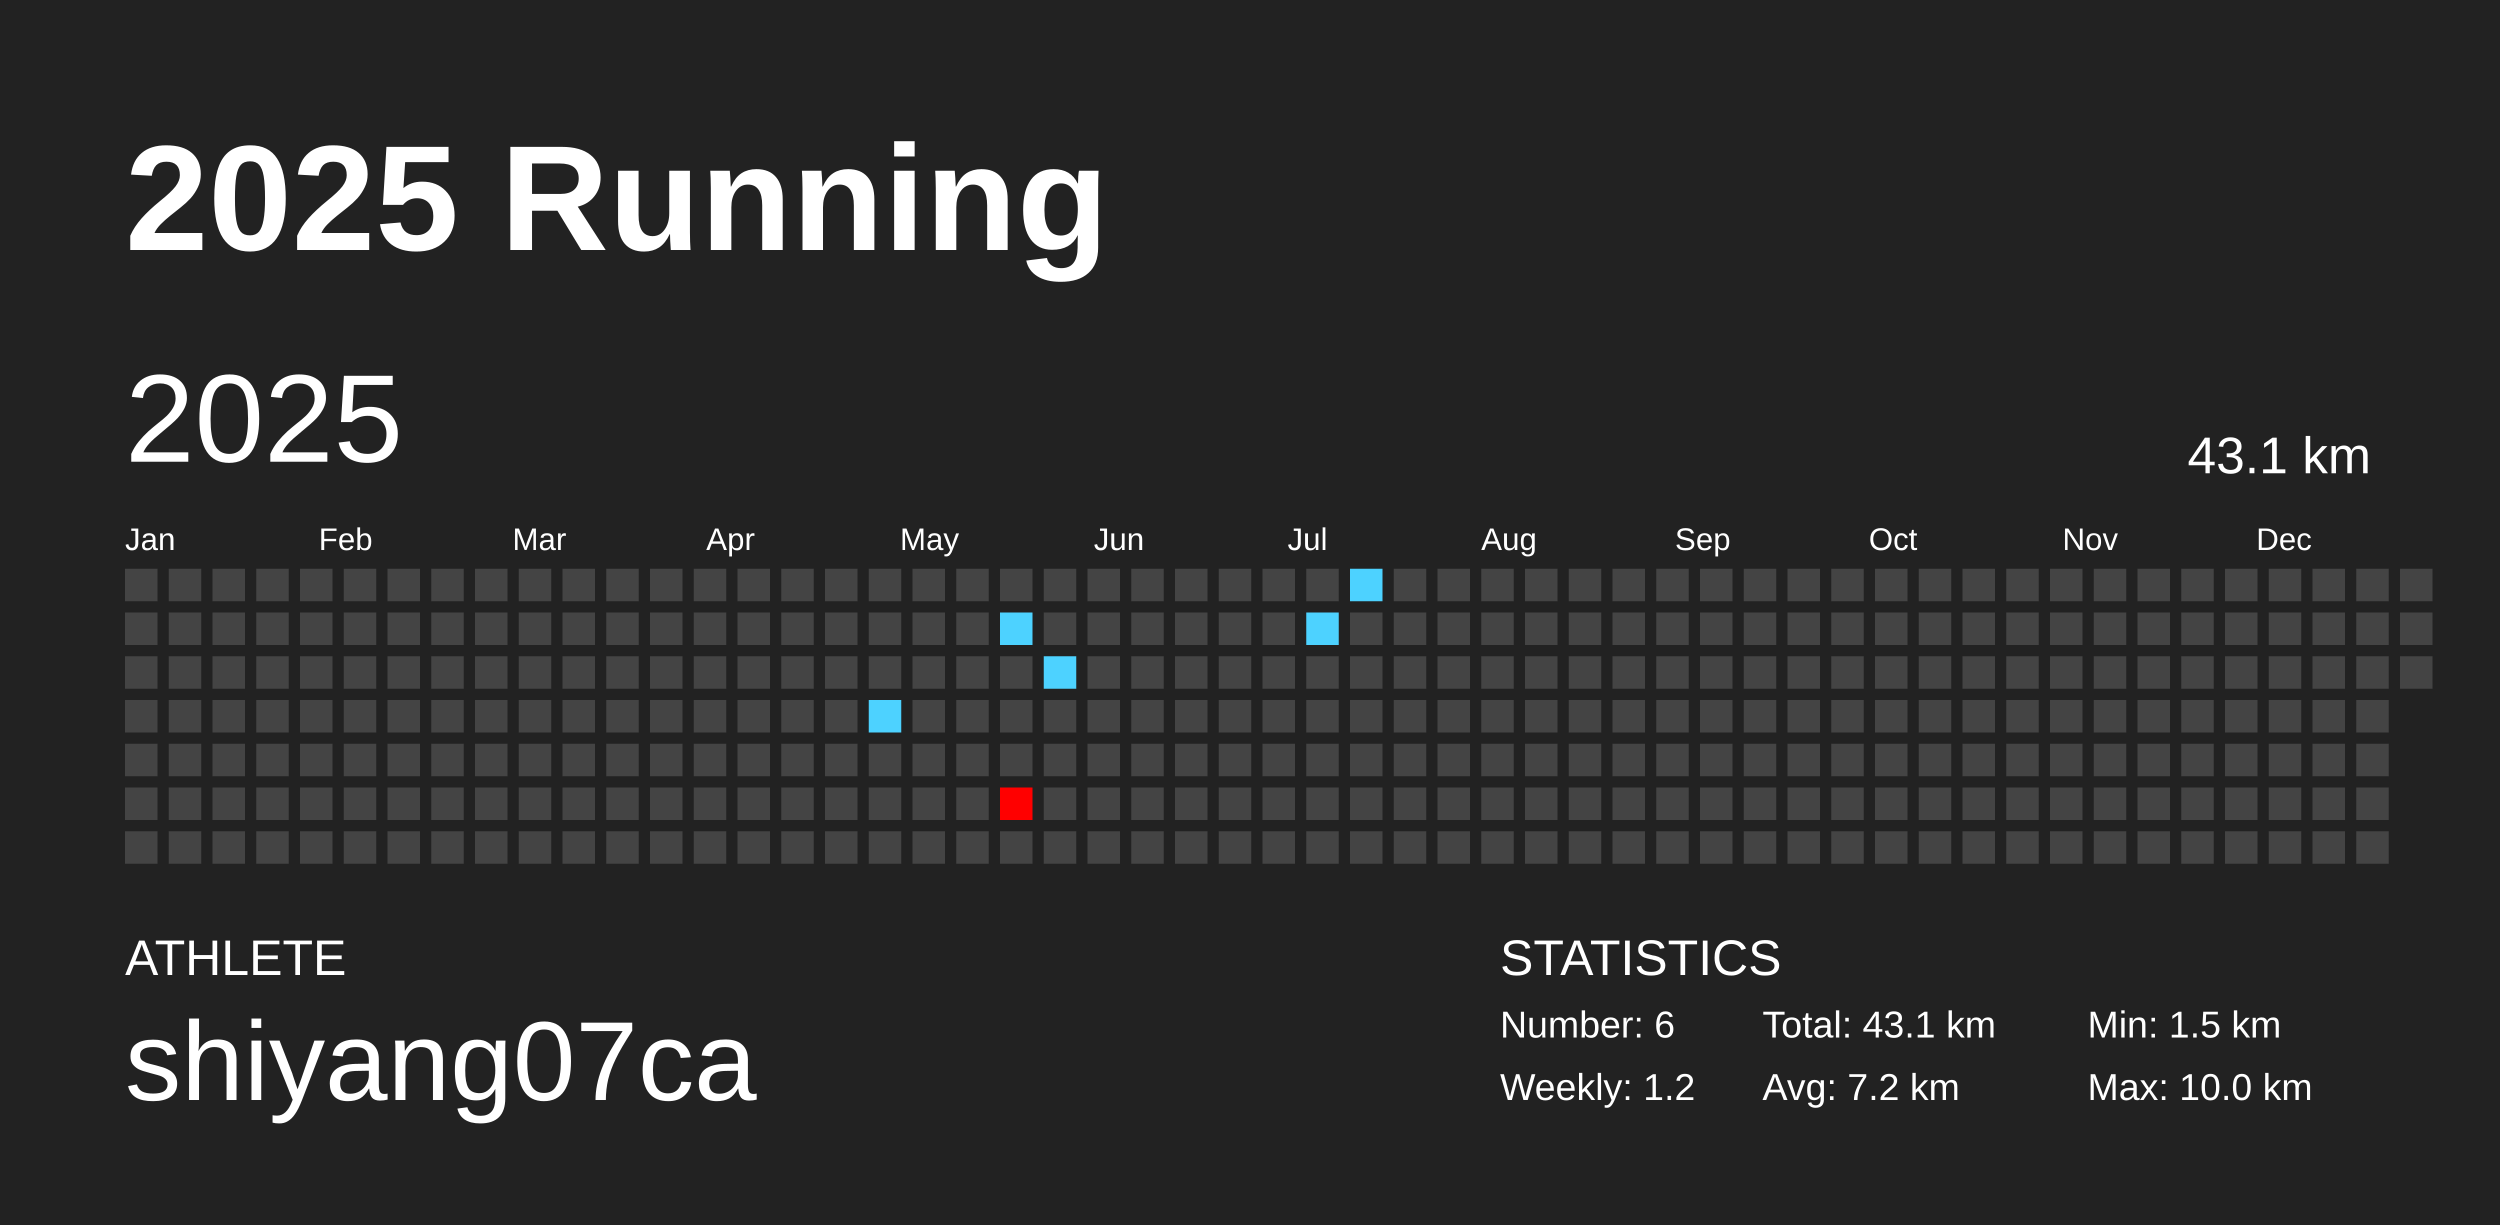
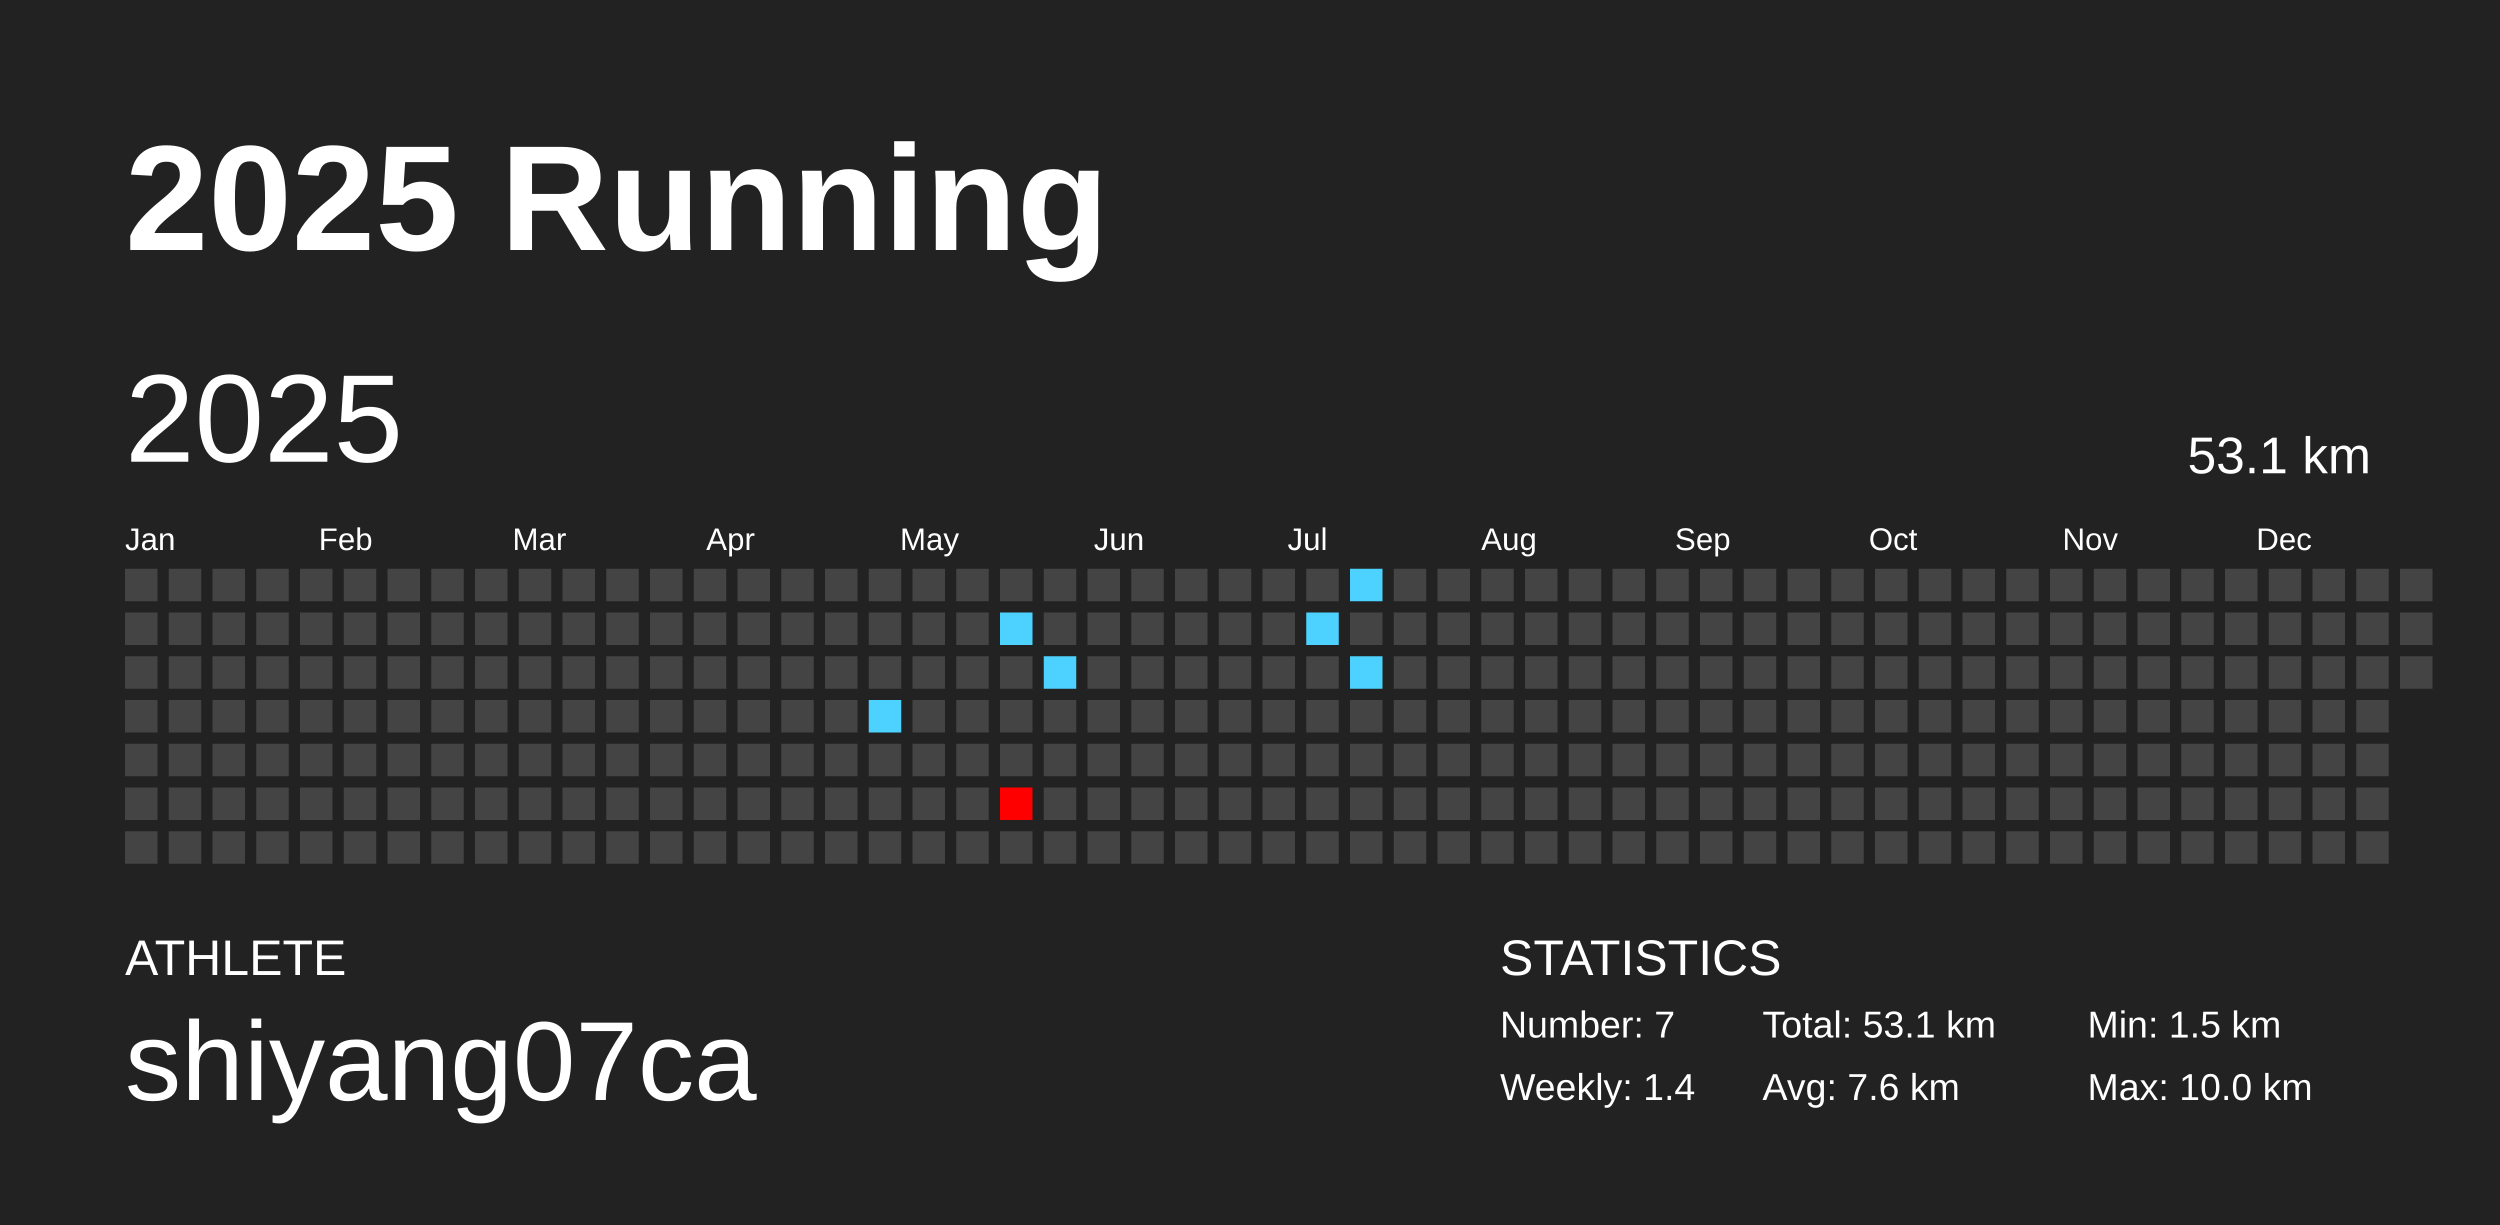
<svg xmlns="http://www.w3.org/2000/svg" baseProfile="full" height="98mm" version="1.1" viewBox="0,0,200,98" width="200mm">
  <defs />
  <rect fill="#222222" height="98" width="200" x="0" y="0" />
  <text fill="#FFFFFF" style="font-size:12px; font-family:Arial; font-weight:bold;" x="10" y="20">2025 Running</text>
  <text fill="#FFFFFF" style="font-size:4px; font-family:Arial" x="10" y="78">ATHLETE</text>
  <text fill="#FFFFFF" style="font-size:9px; font-family:Arial" x="10" y="88">shiyang07ca</text>
  <text fill="#FFFFFF" style="font-size:4px; font-family:Arial" x="120" y="78">STATISTICS</text>
-   <text fill="#FFFFFF" style="font-size:3px; font-family:Arial" x="120" y="83">Number: 6</text>
-   <text fill="#FFFFFF" style="font-size:3px; font-family:Arial" x="120" y="88">Weekly: 1.2</text>
-   <text fill="#FFFFFF" style="font-size:3px; font-family:Arial" x="141" y="83">Total: 43.1 km</text>
-   <text fill="#FFFFFF" style="font-size:3px; font-family:Arial" x="141" y="88">Avg: 7.2 km</text>
+   <text fill="#FFFFFF" style="font-size:3px; font-family:Arial" x="120" y="83">Number: 7</text>
+   <text fill="#FFFFFF" style="font-size:3px; font-family:Arial" x="120" y="88">Weekly: 1.4</text>
+   <text fill="#FFFFFF" style="font-size:3px; font-family:Arial" x="141" y="83">Total: 53.1 km</text>
+   <text fill="#FFFFFF" style="font-size:3px; font-family:Arial" x="141" y="88">Avg: 7.6 km</text>
  <text fill="#FFFFFF" style="font-size:3px; font-family:Arial" x="167" y="83">Min: 1.5 km</text>
  <text fill="#FFFFFF" style="font-size:3px; font-family:Arial" x="167" y="88">Max: 10.0 km</text>
  <text dominant-baseline="hanging" fill="#FFFFFF" style="font-size:10.0px; font-family:Arial;" x="10" y="30">2025</text>
-   <text dominant-baseline="hanging" fill="#FFFFFF" style="font-size:4.125px; font-family:Arial;" x="175" y="35">43.1 km</text>
+   <text dominant-baseline="hanging" fill="#FFFFFF" style="font-size:4.125px; font-family:Arial;" x="175" y="35">53.1 km</text>
  <text fill="#FFFFFF" style="font-size:2.5px; font-family:Arial" x="10.0" y="44">Jan</text>
  <text fill="#FFFFFF" style="font-size:2.5px; font-family:Arial" x="25.5" y="44">Feb</text>
  <text fill="#FFFFFF" style="font-size:2.5px; font-family:Arial" x="41.0" y="44">Mar</text>
  <text fill="#FFFFFF" style="font-size:2.5px; font-family:Arial" x="56.5" y="44">Apr</text>
  <text fill="#FFFFFF" style="font-size:2.5px; font-family:Arial" x="72.0" y="44">May</text>
  <text fill="#FFFFFF" style="font-size:2.5px; font-family:Arial" x="87.5" y="44">Jun</text>
  <text fill="#FFFFFF" style="font-size:2.5px; font-family:Arial" x="103.0" y="44">Jul</text>
  <text fill="#FFFFFF" style="font-size:2.5px; font-family:Arial" x="118.5" y="44">Aug</text>
  <text fill="#FFFFFF" style="font-size:2.5px; font-family:Arial" x="134.0" y="44">Sep</text>
  <text fill="#FFFFFF" style="font-size:2.5px; font-family:Arial" x="149.5" y="44">Oct</text>
  <text fill="#FFFFFF" style="font-size:2.5px; font-family:Arial" x="165.0" y="44">Nov</text>
  <text fill="#FFFFFF" style="font-size:2.5px; font-family:Arial" x="180.5" y="44">Dec</text>
  <rect fill="#444444" height="2.6" width="2.6" x="10.0" y="45.5" />
  <rect fill="#444444" height="2.6" width="2.6" x="10.0" y="49.0" />
  <rect fill="#444444" height="2.6" width="2.6" x="10.0" y="52.5" />
  <rect fill="#444444" height="2.6" width="2.6" x="10.0" y="56.0" />
  <rect fill="#444444" height="2.6" width="2.6" x="10.0" y="59.5" />
  <rect fill="#444444" height="2.6" width="2.6" x="10.0" y="63.0" />
  <rect fill="#444444" height="2.6" width="2.6" x="10.0" y="66.5" />
  <rect fill="#444444" height="2.6" width="2.6" x="13.5" y="45.5" />
  <rect fill="#444444" height="2.6" width="2.6" x="13.5" y="49.0" />
  <rect fill="#444444" height="2.6" width="2.6" x="13.5" y="52.5" />
  <rect fill="#444444" height="2.6" width="2.6" x="13.5" y="56.0" />
  <rect fill="#444444" height="2.6" width="2.6" x="13.5" y="59.5" />
  <rect fill="#444444" height="2.6" width="2.6" x="13.5" y="63.0" />
  <rect fill="#444444" height="2.6" width="2.6" x="13.5" y="66.5" />
  <rect fill="#444444" height="2.6" width="2.6" x="17.0" y="45.5" />
  <rect fill="#444444" height="2.6" width="2.6" x="17.0" y="49.0" />
  <rect fill="#444444" height="2.6" width="2.6" x="17.0" y="52.5" />
  <rect fill="#444444" height="2.6" width="2.6" x="17.0" y="56.0" />
  <rect fill="#444444" height="2.6" width="2.6" x="17.0" y="59.5" />
  <rect fill="#444444" height="2.6" width="2.6" x="17.0" y="63.0" />
  <rect fill="#444444" height="2.6" width="2.6" x="17.0" y="66.5" />
  <rect fill="#444444" height="2.6" width="2.6" x="20.5" y="45.5" />
  <rect fill="#444444" height="2.6" width="2.6" x="20.5" y="49.0" />
  <rect fill="#444444" height="2.6" width="2.6" x="20.5" y="52.5" />
  <rect fill="#444444" height="2.6" width="2.6" x="20.5" y="56.0" />
  <rect fill="#444444" height="2.6" width="2.6" x="20.5" y="59.5" />
  <rect fill="#444444" height="2.6" width="2.6" x="20.5" y="63.0" />
  <rect fill="#444444" height="2.6" width="2.6" x="20.5" y="66.5" />
  <rect fill="#444444" height="2.6" width="2.6" x="24.0" y="45.5" />
  <rect fill="#444444" height="2.6" width="2.6" x="24.0" y="49.0" />
  <rect fill="#444444" height="2.6" width="2.6" x="24.0" y="52.5" />
  <rect fill="#444444" height="2.6" width="2.6" x="24.0" y="56.0" />
  <rect fill="#444444" height="2.6" width="2.6" x="24.0" y="59.5" />
  <rect fill="#444444" height="2.6" width="2.6" x="24.0" y="63.0" />
  <rect fill="#444444" height="2.6" width="2.6" x="24.0" y="66.5" />
  <rect fill="#444444" height="2.6" width="2.6" x="27.5" y="45.5" />
  <rect fill="#444444" height="2.6" width="2.6" x="27.5" y="49.0" />
  <rect fill="#444444" height="2.6" width="2.6" x="27.5" y="52.5" />
  <rect fill="#444444" height="2.6" width="2.6" x="27.5" y="56.0" />
  <rect fill="#444444" height="2.6" width="2.6" x="27.5" y="59.5" />
  <rect fill="#444444" height="2.6" width="2.6" x="27.5" y="63.0" />
  <rect fill="#444444" height="2.6" width="2.6" x="27.5" y="66.5" />
  <rect fill="#444444" height="2.6" width="2.6" x="31.0" y="45.5" />
  <rect fill="#444444" height="2.6" width="2.6" x="31.0" y="49.0" />
  <rect fill="#444444" height="2.6" width="2.6" x="31.0" y="52.5" />
  <rect fill="#444444" height="2.6" width="2.6" x="31.0" y="56.0" />
  <rect fill="#444444" height="2.6" width="2.6" x="31.0" y="59.5" />
  <rect fill="#444444" height="2.6" width="2.6" x="31.0" y="63.0" />
  <rect fill="#444444" height="2.6" width="2.6" x="31.0" y="66.5" />
  <rect fill="#444444" height="2.6" width="2.6" x="34.5" y="45.5" />
  <rect fill="#444444" height="2.6" width="2.6" x="34.5" y="49.0" />
  <rect fill="#444444" height="2.6" width="2.6" x="34.5" y="52.5" />
  <rect fill="#444444" height="2.6" width="2.6" x="34.5" y="56.0" />
  <rect fill="#444444" height="2.6" width="2.6" x="34.5" y="59.5" />
  <rect fill="#444444" height="2.6" width="2.6" x="34.5" y="63.0" />
  <rect fill="#444444" height="2.6" width="2.6" x="34.5" y="66.5" />
  <rect fill="#444444" height="2.6" width="2.6" x="38.0" y="45.5" />
  <rect fill="#444444" height="2.6" width="2.6" x="38.0" y="49.0" />
  <rect fill="#444444" height="2.6" width="2.6" x="38.0" y="52.5" />
  <rect fill="#444444" height="2.6" width="2.6" x="38.0" y="56.0" />
  <rect fill="#444444" height="2.6" width="2.6" x="38.0" y="59.5" />
  <rect fill="#444444" height="2.6" width="2.6" x="38.0" y="63.0" />
  <rect fill="#444444" height="2.6" width="2.6" x="38.0" y="66.5" />
  <rect fill="#444444" height="2.6" width="2.6" x="41.5" y="45.5" />
  <rect fill="#444444" height="2.6" width="2.6" x="41.5" y="49.0" />
  <rect fill="#444444" height="2.6" width="2.6" x="41.5" y="52.5" />
  <rect fill="#444444" height="2.6" width="2.6" x="41.5" y="56.0" />
  <rect fill="#444444" height="2.6" width="2.6" x="41.5" y="59.5" />
  <rect fill="#444444" height="2.6" width="2.6" x="41.5" y="63.0" />
  <rect fill="#444444" height="2.6" width="2.6" x="41.5" y="66.5" />
  <rect fill="#444444" height="2.6" width="2.6" x="45.0" y="45.5" />
  <rect fill="#444444" height="2.6" width="2.6" x="45.0" y="49.0" />
  <rect fill="#444444" height="2.6" width="2.6" x="45.0" y="52.5" />
  <rect fill="#444444" height="2.6" width="2.6" x="45.0" y="56.0" />
  <rect fill="#444444" height="2.6" width="2.6" x="45.0" y="59.5" />
  <rect fill="#444444" height="2.6" width="2.6" x="45.0" y="63.0" />
  <rect fill="#444444" height="2.6" width="2.6" x="45.0" y="66.5" />
  <rect fill="#444444" height="2.6" width="2.6" x="48.5" y="45.5" />
  <rect fill="#444444" height="2.6" width="2.6" x="48.5" y="49.0" />
  <rect fill="#444444" height="2.6" width="2.6" x="48.5" y="52.5" />
  <rect fill="#444444" height="2.6" width="2.6" x="48.5" y="56.0" />
  <rect fill="#444444" height="2.6" width="2.6" x="48.5" y="59.5" />
  <rect fill="#444444" height="2.6" width="2.6" x="48.5" y="63.0" />
  <rect fill="#444444" height="2.6" width="2.6" x="48.5" y="66.5" />
  <rect fill="#444444" height="2.6" width="2.6" x="52.0" y="45.5" />
  <rect fill="#444444" height="2.6" width="2.6" x="52.0" y="49.0" />
  <rect fill="#444444" height="2.6" width="2.6" x="52.0" y="52.5" />
  <rect fill="#444444" height="2.6" width="2.6" x="52.0" y="56.0" />
  <rect fill="#444444" height="2.6" width="2.6" x="52.0" y="59.5" />
  <rect fill="#444444" height="2.6" width="2.6" x="52.0" y="63.0" />
  <rect fill="#444444" height="2.6" width="2.6" x="52.0" y="66.5" />
  <rect fill="#444444" height="2.6" width="2.6" x="55.5" y="45.5" />
  <rect fill="#444444" height="2.6" width="2.6" x="55.5" y="49.0" />
  <rect fill="#444444" height="2.6" width="2.6" x="55.5" y="52.5" />
  <rect fill="#444444" height="2.6" width="2.6" x="55.5" y="56.0" />
  <rect fill="#444444" height="2.6" width="2.6" x="55.5" y="59.5" />
  <rect fill="#444444" height="2.6" width="2.6" x="55.5" y="63.0" />
  <rect fill="#444444" height="2.6" width="2.6" x="55.5" y="66.5" />
  <rect fill="#444444" height="2.6" width="2.6" x="59.0" y="45.5" />
  <rect fill="#444444" height="2.6" width="2.6" x="59.0" y="49.0" />
  <rect fill="#444444" height="2.6" width="2.6" x="59.0" y="52.5" />
  <rect fill="#444444" height="2.6" width="2.6" x="59.0" y="56.0" />
  <rect fill="#444444" height="2.6" width="2.6" x="59.0" y="59.5" />
  <rect fill="#444444" height="2.6" width="2.6" x="59.0" y="63.0" />
  <rect fill="#444444" height="2.6" width="2.6" x="59.0" y="66.5" />
  <rect fill="#444444" height="2.6" width="2.6" x="62.5" y="45.5" />
  <rect fill="#444444" height="2.6" width="2.6" x="62.5" y="49.0" />
  <rect fill="#444444" height="2.6" width="2.6" x="62.5" y="52.5" />
  <rect fill="#444444" height="2.6" width="2.6" x="62.5" y="56.0" />
  <rect fill="#444444" height="2.6" width="2.6" x="62.5" y="59.5" />
  <rect fill="#444444" height="2.6" width="2.6" x="62.5" y="63.0" />
  <rect fill="#444444" height="2.6" width="2.6" x="62.5" y="66.5" />
  <rect fill="#444444" height="2.6" width="2.6" x="66.0" y="45.5" />
  <rect fill="#444444" height="2.6" width="2.6" x="66.0" y="49.0" />
  <rect fill="#444444" height="2.6" width="2.6" x="66.0" y="52.5" />
  <rect fill="#444444" height="2.6" width="2.6" x="66.0" y="56.0" />
  <rect fill="#444444" height="2.6" width="2.6" x="66.0" y="59.5" />
  <rect fill="#444444" height="2.6" width="2.6" x="66.0" y="63.0" />
  <rect fill="#444444" height="2.6" width="2.6" x="66.0" y="66.5" />
  <rect fill="#444444" height="2.6" width="2.6" x="69.5" y="45.5" />
  <rect fill="#444444" height="2.6" width="2.6" x="69.5" y="49.0" />
  <rect fill="#444444" height="2.6" width="2.6" x="69.5" y="52.5" />
  <rect fill="#4dd2ff" height="2.6" width="2.6" x="69.5" y="56.0" />
  <rect fill="#444444" height="2.6" width="2.6" x="69.5" y="59.5" />
  <rect fill="#444444" height="2.6" width="2.6" x="69.5" y="63.0" />
  <rect fill="#444444" height="2.6" width="2.6" x="69.5" y="66.5" />
  <rect fill="#444444" height="2.6" width="2.6" x="73.0" y="45.5" />
  <rect fill="#444444" height="2.6" width="2.6" x="73.0" y="49.0" />
  <rect fill="#444444" height="2.6" width="2.6" x="73.0" y="52.5" />
  <rect fill="#444444" height="2.6" width="2.6" x="73.0" y="56.0" />
  <rect fill="#444444" height="2.6" width="2.6" x="73.0" y="59.5" />
  <rect fill="#444444" height="2.6" width="2.6" x="73.0" y="63.0" />
  <rect fill="#444444" height="2.6" width="2.6" x="73.0" y="66.5" />
  <rect fill="#444444" height="2.6" width="2.6" x="76.5" y="45.5" />
  <rect fill="#444444" height="2.6" width="2.6" x="76.5" y="49.0" />
  <rect fill="#444444" height="2.6" width="2.6" x="76.5" y="52.5" />
  <rect fill="#444444" height="2.6" width="2.6" x="76.5" y="56.0" />
  <rect fill="#444444" height="2.6" width="2.6" x="76.5" y="59.5" />
  <rect fill="#444444" height="2.6" width="2.6" x="76.5" y="63.0" />
  <rect fill="#444444" height="2.6" width="2.6" x="76.5" y="66.5" />
  <rect fill="#444444" height="2.6" width="2.6" x="80.0" y="45.5" />
  <rect fill="#4dd2ff" height="2.6" width="2.6" x="80.0" y="49.0" />
  <rect fill="#444444" height="2.6" width="2.6" x="80.0" y="52.5" />
  <rect fill="#444444" height="2.6" width="2.6" x="80.0" y="56.0" />
  <rect fill="#444444" height="2.6" width="2.6" x="80.0" y="59.5" />
  <rect fill="#ff0000" height="2.6" width="2.6" x="80.0" y="63.0" />
  <rect fill="#444444" height="2.6" width="2.6" x="80.0" y="66.5" />
  <rect fill="#444444" height="2.6" width="2.6" x="83.5" y="45.5" />
  <rect fill="#444444" height="2.6" width="2.6" x="83.5" y="49.0" />
  <rect fill="#4dd2ff" height="2.6" width="2.6" x="83.5" y="52.5" />
  <rect fill="#444444" height="2.6" width="2.6" x="83.5" y="56.0" />
  <rect fill="#444444" height="2.6" width="2.6" x="83.5" y="59.5" />
  <rect fill="#444444" height="2.6" width="2.6" x="83.5" y="63.0" />
  <rect fill="#444444" height="2.6" width="2.6" x="83.5" y="66.5" />
  <rect fill="#444444" height="2.6" width="2.6" x="87.0" y="45.5" />
  <rect fill="#444444" height="2.6" width="2.6" x="87.0" y="49.0" />
  <rect fill="#444444" height="2.6" width="2.6" x="87.0" y="52.5" />
  <rect fill="#444444" height="2.6" width="2.6" x="87.0" y="56.0" />
  <rect fill="#444444" height="2.6" width="2.6" x="87.0" y="59.5" />
  <rect fill="#444444" height="2.6" width="2.6" x="87.0" y="63.0" />
  <rect fill="#444444" height="2.6" width="2.6" x="87.0" y="66.5" />
  <rect fill="#444444" height="2.6" width="2.6" x="90.5" y="45.5" />
  <rect fill="#444444" height="2.6" width="2.6" x="90.5" y="49.0" />
  <rect fill="#444444" height="2.6" width="2.6" x="90.5" y="52.5" />
  <rect fill="#444444" height="2.6" width="2.6" x="90.5" y="56.0" />
  <rect fill="#444444" height="2.6" width="2.6" x="90.5" y="59.5" />
  <rect fill="#444444" height="2.6" width="2.6" x="90.5" y="63.0" />
  <rect fill="#444444" height="2.6" width="2.6" x="90.5" y="66.5" />
  <rect fill="#444444" height="2.6" width="2.6" x="94.0" y="45.5" />
  <rect fill="#444444" height="2.6" width="2.6" x="94.0" y="49.0" />
  <rect fill="#444444" height="2.6" width="2.6" x="94.0" y="52.5" />
  <rect fill="#444444" height="2.6" width="2.6" x="94.0" y="56.0" />
  <rect fill="#444444" height="2.6" width="2.6" x="94.0" y="59.5" />
  <rect fill="#444444" height="2.6" width="2.6" x="94.0" y="63.0" />
  <rect fill="#444444" height="2.6" width="2.6" x="94.0" y="66.5" />
  <rect fill="#444444" height="2.6" width="2.6" x="97.5" y="45.5" />
  <rect fill="#444444" height="2.6" width="2.6" x="97.5" y="49.0" />
  <rect fill="#444444" height="2.6" width="2.6" x="97.5" y="52.5" />
  <rect fill="#444444" height="2.6" width="2.6" x="97.5" y="56.0" />
  <rect fill="#444444" height="2.6" width="2.6" x="97.5" y="59.5" />
  <rect fill="#444444" height="2.6" width="2.6" x="97.5" y="63.0" />
  <rect fill="#444444" height="2.6" width="2.6" x="97.5" y="66.5" />
  <rect fill="#444444" height="2.6" width="2.6" x="101.0" y="45.5" />
  <rect fill="#444444" height="2.6" width="2.6" x="101.0" y="49.0" />
  <rect fill="#444444" height="2.6" width="2.6" x="101.0" y="52.5" />
  <rect fill="#444444" height="2.6" width="2.6" x="101.0" y="56.0" />
  <rect fill="#444444" height="2.6" width="2.6" x="101.0" y="59.5" />
  <rect fill="#444444" height="2.6" width="2.6" x="101.0" y="63.0" />
  <rect fill="#444444" height="2.6" width="2.6" x="101.0" y="66.5" />
  <rect fill="#444444" height="2.6" width="2.6" x="104.5" y="45.5" />
  <rect fill="#4dd2ff" height="2.6" width="2.6" x="104.5" y="49.0" />
  <rect fill="#444444" height="2.6" width="2.6" x="104.5" y="52.5" />
  <rect fill="#444444" height="2.6" width="2.6" x="104.5" y="56.0" />
  <rect fill="#444444" height="2.6" width="2.6" x="104.5" y="59.5" />
  <rect fill="#444444" height="2.6" width="2.6" x="104.5" y="63.0" />
  <rect fill="#444444" height="2.6" width="2.6" x="104.5" y="66.5" />
  <rect fill="#4dd2ff" height="2.6" width="2.6" x="108.0" y="45.5" />
  <rect fill="#444444" height="2.6" width="2.6" x="108.0" y="49.0" />
-   <rect fill="#444444" height="2.6" width="2.6" x="108.0" y="52.5" />
+   <rect fill="#4dd2ff" height="2.6" width="2.6" x="108.0" y="52.5" />
  <rect fill="#444444" height="2.6" width="2.6" x="108.0" y="56.0" />
  <rect fill="#444444" height="2.6" width="2.6" x="108.0" y="59.5" />
  <rect fill="#444444" height="2.6" width="2.6" x="108.0" y="63.0" />
  <rect fill="#444444" height="2.6" width="2.6" x="108.0" y="66.5" />
  <rect fill="#444444" height="2.6" width="2.6" x="111.5" y="45.5" />
  <rect fill="#444444" height="2.6" width="2.6" x="111.5" y="49.0" />
  <rect fill="#444444" height="2.6" width="2.6" x="111.5" y="52.5" />
  <rect fill="#444444" height="2.6" width="2.6" x="111.5" y="56.0" />
  <rect fill="#444444" height="2.6" width="2.6" x="111.5" y="59.5" />
  <rect fill="#444444" height="2.6" width="2.6" x="111.5" y="63.0" />
  <rect fill="#444444" height="2.6" width="2.6" x="111.5" y="66.5" />
  <rect fill="#444444" height="2.6" width="2.6" x="115.0" y="45.5" />
  <rect fill="#444444" height="2.6" width="2.6" x="115.0" y="49.0" />
  <rect fill="#444444" height="2.6" width="2.6" x="115.0" y="52.5" />
  <rect fill="#444444" height="2.6" width="2.6" x="115.0" y="56.0" />
  <rect fill="#444444" height="2.6" width="2.6" x="115.0" y="59.5" />
  <rect fill="#444444" height="2.6" width="2.6" x="115.0" y="63.0" />
  <rect fill="#444444" height="2.6" width="2.6" x="115.0" y="66.5" />
  <rect fill="#444444" height="2.6" width="2.6" x="118.5" y="45.5" />
  <rect fill="#444444" height="2.6" width="2.6" x="118.5" y="49.0" />
  <rect fill="#444444" height="2.6" width="2.6" x="118.5" y="52.5" />
  <rect fill="#444444" height="2.6" width="2.6" x="118.5" y="56.0" />
  <rect fill="#444444" height="2.6" width="2.6" x="118.5" y="59.5" />
  <rect fill="#444444" height="2.6" width="2.6" x="118.5" y="63.0" />
  <rect fill="#444444" height="2.6" width="2.6" x="118.5" y="66.5" />
  <rect fill="#444444" height="2.6" width="2.6" x="122.0" y="45.5" />
  <rect fill="#444444" height="2.6" width="2.6" x="122.0" y="49.0" />
  <rect fill="#444444" height="2.6" width="2.6" x="122.0" y="52.5" />
  <rect fill="#444444" height="2.6" width="2.6" x="122.0" y="56.0" />
  <rect fill="#444444" height="2.6" width="2.6" x="122.0" y="59.5" />
  <rect fill="#444444" height="2.6" width="2.6" x="122.0" y="63.0" />
  <rect fill="#444444" height="2.6" width="2.6" x="122.0" y="66.5" />
  <rect fill="#444444" height="2.6" width="2.6" x="125.5" y="45.5" />
  <rect fill="#444444" height="2.6" width="2.6" x="125.5" y="49.0" />
  <rect fill="#444444" height="2.6" width="2.6" x="125.5" y="52.5" />
  <rect fill="#444444" height="2.6" width="2.6" x="125.5" y="56.0" />
  <rect fill="#444444" height="2.6" width="2.6" x="125.5" y="59.5" />
  <rect fill="#444444" height="2.6" width="2.6" x="125.5" y="63.0" />
  <rect fill="#444444" height="2.6" width="2.6" x="125.5" y="66.5" />
  <rect fill="#444444" height="2.6" width="2.6" x="129.0" y="45.5" />
  <rect fill="#444444" height="2.6" width="2.6" x="129.0" y="49.0" />
  <rect fill="#444444" height="2.6" width="2.6" x="129.0" y="52.5" />
  <rect fill="#444444" height="2.6" width="2.6" x="129.0" y="56.0" />
  <rect fill="#444444" height="2.6" width="2.6" x="129.0" y="59.5" />
  <rect fill="#444444" height="2.6" width="2.6" x="129.0" y="63.0" />
  <rect fill="#444444" height="2.6" width="2.6" x="129.0" y="66.5" />
  <rect fill="#444444" height="2.6" width="2.6" x="132.5" y="45.5" />
  <rect fill="#444444" height="2.6" width="2.6" x="132.5" y="49.0" />
  <rect fill="#444444" height="2.6" width="2.6" x="132.5" y="52.5" />
  <rect fill="#444444" height="2.6" width="2.6" x="132.5" y="56.0" />
  <rect fill="#444444" height="2.6" width="2.6" x="132.5" y="59.5" />
  <rect fill="#444444" height="2.6" width="2.6" x="132.5" y="63.0" />
  <rect fill="#444444" height="2.6" width="2.6" x="132.5" y="66.5" />
  <rect fill="#444444" height="2.6" width="2.6" x="136.0" y="45.5" />
  <rect fill="#444444" height="2.6" width="2.6" x="136.0" y="49.0" />
  <rect fill="#444444" height="2.6" width="2.6" x="136.0" y="52.5" />
  <rect fill="#444444" height="2.6" width="2.6" x="136.0" y="56.0" />
  <rect fill="#444444" height="2.6" width="2.6" x="136.0" y="59.5" />
  <rect fill="#444444" height="2.6" width="2.6" x="136.0" y="63.0" />
  <rect fill="#444444" height="2.6" width="2.6" x="136.0" y="66.5" />
  <rect fill="#444444" height="2.6" width="2.6" x="139.5" y="45.5" />
  <rect fill="#444444" height="2.6" width="2.6" x="139.5" y="49.0" />
  <rect fill="#444444" height="2.6" width="2.6" x="139.5" y="52.5" />
  <rect fill="#444444" height="2.6" width="2.6" x="139.5" y="56.0" />
  <rect fill="#444444" height="2.6" width="2.6" x="139.5" y="59.5" />
  <rect fill="#444444" height="2.6" width="2.6" x="139.5" y="63.0" />
  <rect fill="#444444" height="2.6" width="2.6" x="139.5" y="66.5" />
  <rect fill="#444444" height="2.6" width="2.6" x="143.0" y="45.5" />
  <rect fill="#444444" height="2.6" width="2.6" x="143.0" y="49.0" />
  <rect fill="#444444" height="2.6" width="2.6" x="143.0" y="52.5" />
  <rect fill="#444444" height="2.6" width="2.6" x="143.0" y="56.0" />
  <rect fill="#444444" height="2.6" width="2.6" x="143.0" y="59.5" />
  <rect fill="#444444" height="2.6" width="2.6" x="143.0" y="63.0" />
  <rect fill="#444444" height="2.6" width="2.6" x="143.0" y="66.5" />
  <rect fill="#444444" height="2.6" width="2.6" x="146.5" y="45.5" />
  <rect fill="#444444" height="2.6" width="2.6" x="146.5" y="49.0" />
  <rect fill="#444444" height="2.6" width="2.6" x="146.5" y="52.5" />
  <rect fill="#444444" height="2.6" width="2.6" x="146.5" y="56.0" />
  <rect fill="#444444" height="2.6" width="2.6" x="146.5" y="59.5" />
  <rect fill="#444444" height="2.6" width="2.6" x="146.5" y="63.0" />
  <rect fill="#444444" height="2.6" width="2.6" x="146.5" y="66.5" />
  <rect fill="#444444" height="2.6" width="2.6" x="150.0" y="45.5" />
  <rect fill="#444444" height="2.6" width="2.6" x="150.0" y="49.0" />
  <rect fill="#444444" height="2.6" width="2.6" x="150.0" y="52.5" />
  <rect fill="#444444" height="2.6" width="2.6" x="150.0" y="56.0" />
  <rect fill="#444444" height="2.6" width="2.6" x="150.0" y="59.5" />
  <rect fill="#444444" height="2.6" width="2.6" x="150.0" y="63.0" />
  <rect fill="#444444" height="2.6" width="2.6" x="150.0" y="66.5" />
  <rect fill="#444444" height="2.6" width="2.6" x="153.5" y="45.5" />
  <rect fill="#444444" height="2.6" width="2.6" x="153.5" y="49.0" />
  <rect fill="#444444" height="2.6" width="2.6" x="153.5" y="52.5" />
  <rect fill="#444444" height="2.6" width="2.6" x="153.5" y="56.0" />
  <rect fill="#444444" height="2.6" width="2.6" x="153.5" y="59.5" />
  <rect fill="#444444" height="2.6" width="2.6" x="153.5" y="63.0" />
  <rect fill="#444444" height="2.6" width="2.6" x="153.5" y="66.5" />
  <rect fill="#444444" height="2.6" width="2.6" x="157.0" y="45.5" />
  <rect fill="#444444" height="2.6" width="2.6" x="157.0" y="49.0" />
  <rect fill="#444444" height="2.6" width="2.6" x="157.0" y="52.5" />
  <rect fill="#444444" height="2.6" width="2.6" x="157.0" y="56.0" />
  <rect fill="#444444" height="2.6" width="2.6" x="157.0" y="59.5" />
  <rect fill="#444444" height="2.6" width="2.6" x="157.0" y="63.0" />
  <rect fill="#444444" height="2.6" width="2.6" x="157.0" y="66.5" />
  <rect fill="#444444" height="2.6" width="2.6" x="160.5" y="45.5" />
  <rect fill="#444444" height="2.6" width="2.6" x="160.5" y="49.0" />
  <rect fill="#444444" height="2.6" width="2.6" x="160.5" y="52.5" />
  <rect fill="#444444" height="2.6" width="2.6" x="160.5" y="56.0" />
  <rect fill="#444444" height="2.6" width="2.6" x="160.5" y="59.5" />
  <rect fill="#444444" height="2.6" width="2.6" x="160.5" y="63.0" />
  <rect fill="#444444" height="2.6" width="2.6" x="160.5" y="66.5" />
  <rect fill="#444444" height="2.6" width="2.6" x="164.0" y="45.5" />
  <rect fill="#444444" height="2.6" width="2.6" x="164.0" y="49.0" />
  <rect fill="#444444" height="2.6" width="2.6" x="164.0" y="52.5" />
  <rect fill="#444444" height="2.6" width="2.6" x="164.0" y="56.0" />
  <rect fill="#444444" height="2.6" width="2.6" x="164.0" y="59.5" />
  <rect fill="#444444" height="2.6" width="2.6" x="164.0" y="63.0" />
  <rect fill="#444444" height="2.6" width="2.6" x="164.0" y="66.5" />
  <rect fill="#444444" height="2.6" width="2.6" x="167.5" y="45.5" />
  <rect fill="#444444" height="2.6" width="2.6" x="167.5" y="49.0" />
  <rect fill="#444444" height="2.6" width="2.6" x="167.5" y="52.5" />
  <rect fill="#444444" height="2.6" width="2.6" x="167.5" y="56.0" />
  <rect fill="#444444" height="2.6" width="2.6" x="167.5" y="59.5" />
  <rect fill="#444444" height="2.6" width="2.6" x="167.5" y="63.0" />
  <rect fill="#444444" height="2.6" width="2.6" x="167.5" y="66.5" />
  <rect fill="#444444" height="2.6" width="2.6" x="171.0" y="45.5" />
  <rect fill="#444444" height="2.6" width="2.6" x="171.0" y="49.0" />
  <rect fill="#444444" height="2.6" width="2.6" x="171.0" y="52.5" />
  <rect fill="#444444" height="2.6" width="2.6" x="171.0" y="56.0" />
  <rect fill="#444444" height="2.6" width="2.6" x="171.0" y="59.5" />
  <rect fill="#444444" height="2.6" width="2.6" x="171.0" y="63.0" />
  <rect fill="#444444" height="2.6" width="2.6" x="171.0" y="66.5" />
  <rect fill="#444444" height="2.6" width="2.6" x="174.5" y="45.5" />
  <rect fill="#444444" height="2.6" width="2.6" x="174.5" y="49.0" />
  <rect fill="#444444" height="2.6" width="2.6" x="174.5" y="52.5" />
  <rect fill="#444444" height="2.6" width="2.6" x="174.5" y="56.0" />
  <rect fill="#444444" height="2.6" width="2.6" x="174.5" y="59.5" />
  <rect fill="#444444" height="2.6" width="2.6" x="174.5" y="63.0" />
  <rect fill="#444444" height="2.6" width="2.6" x="174.5" y="66.5" />
  <rect fill="#444444" height="2.6" width="2.6" x="178.0" y="45.5" />
  <rect fill="#444444" height="2.6" width="2.6" x="178.0" y="49.0" />
  <rect fill="#444444" height="2.6" width="2.6" x="178.0" y="52.5" />
  <rect fill="#444444" height="2.6" width="2.6" x="178.0" y="56.0" />
  <rect fill="#444444" height="2.6" width="2.6" x="178.0" y="59.5" />
  <rect fill="#444444" height="2.6" width="2.6" x="178.0" y="63.0" />
  <rect fill="#444444" height="2.6" width="2.6" x="178.0" y="66.5" />
  <rect fill="#444444" height="2.6" width="2.6" x="181.5" y="45.5" />
  <rect fill="#444444" height="2.6" width="2.6" x="181.5" y="49.0" />
  <rect fill="#444444" height="2.6" width="2.6" x="181.5" y="52.5" />
  <rect fill="#444444" height="2.6" width="2.6" x="181.5" y="56.0" />
  <rect fill="#444444" height="2.6" width="2.6" x="181.5" y="59.5" />
  <rect fill="#444444" height="2.6" width="2.6" x="181.5" y="63.0" />
  <rect fill="#444444" height="2.6" width="2.6" x="181.5" y="66.5" />
  <rect fill="#444444" height="2.6" width="2.6" x="185.0" y="45.5" />
  <rect fill="#444444" height="2.6" width="2.6" x="185.0" y="49.0" />
  <rect fill="#444444" height="2.6" width="2.6" x="185.0" y="52.5" />
  <rect fill="#444444" height="2.6" width="2.6" x="185.0" y="56.0" />
  <rect fill="#444444" height="2.6" width="2.6" x="185.0" y="59.5" />
  <rect fill="#444444" height="2.6" width="2.6" x="185.0" y="63.0" />
  <rect fill="#444444" height="2.6" width="2.6" x="185.0" y="66.5" />
  <rect fill="#444444" height="2.6" width="2.6" x="188.5" y="45.5" />
  <rect fill="#444444" height="2.6" width="2.6" x="188.5" y="49.0" />
  <rect fill="#444444" height="2.6" width="2.6" x="188.5" y="52.5" />
  <rect fill="#444444" height="2.6" width="2.6" x="188.5" y="56.0" />
  <rect fill="#444444" height="2.6" width="2.6" x="188.5" y="59.5" />
  <rect fill="#444444" height="2.6" width="2.6" x="188.5" y="63.0" />
  <rect fill="#444444" height="2.6" width="2.6" x="188.5" y="66.5" />
  <rect fill="#444444" height="2.6" width="2.6" x="192.0" y="45.5" />
  <rect fill="#444444" height="2.6" width="2.6" x="192.0" y="49.0" />
  <rect fill="#444444" height="2.6" width="2.6" x="192.0" y="52.5" />
</svg>
